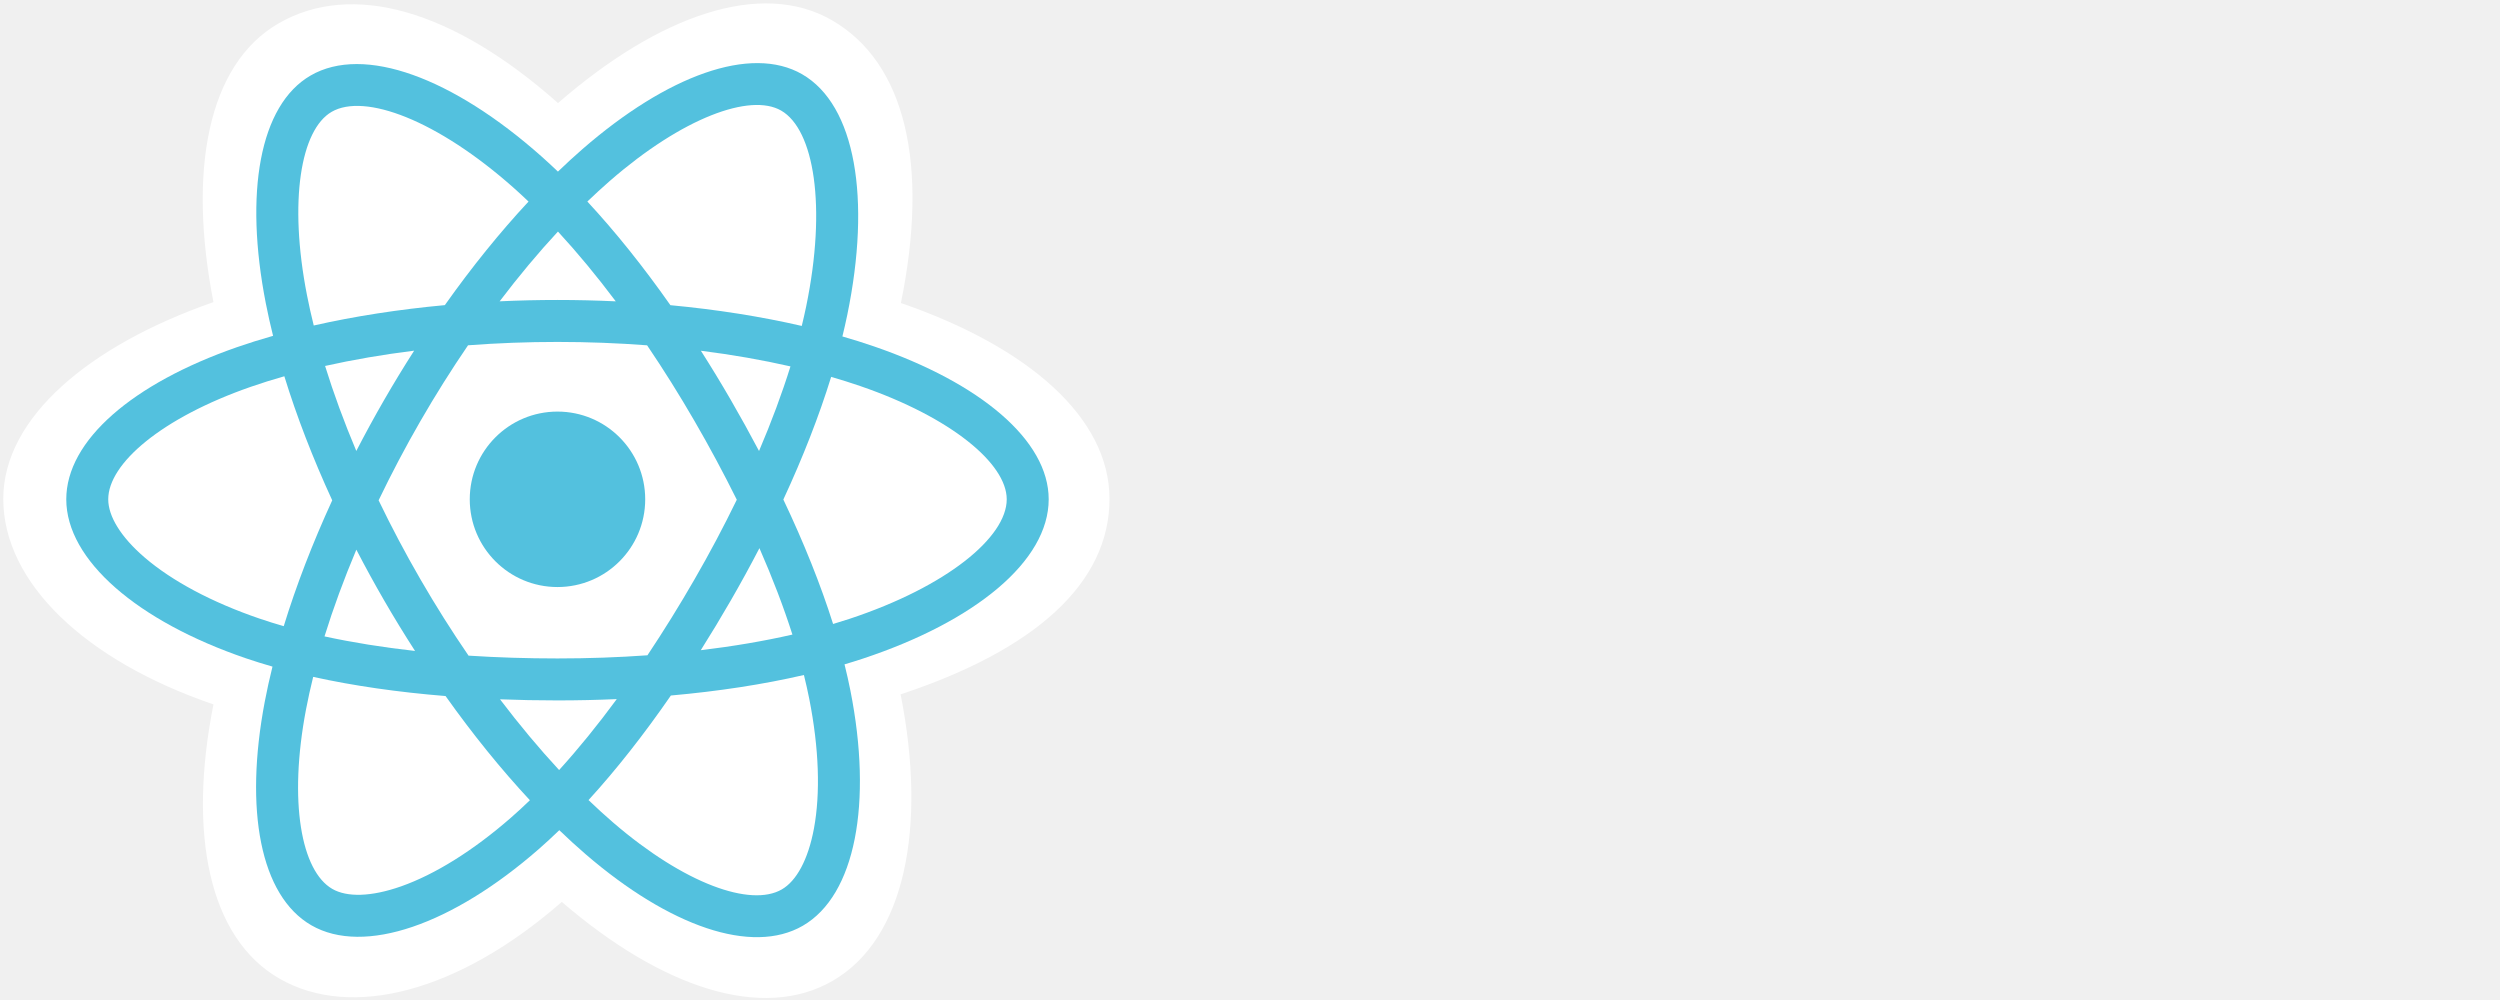
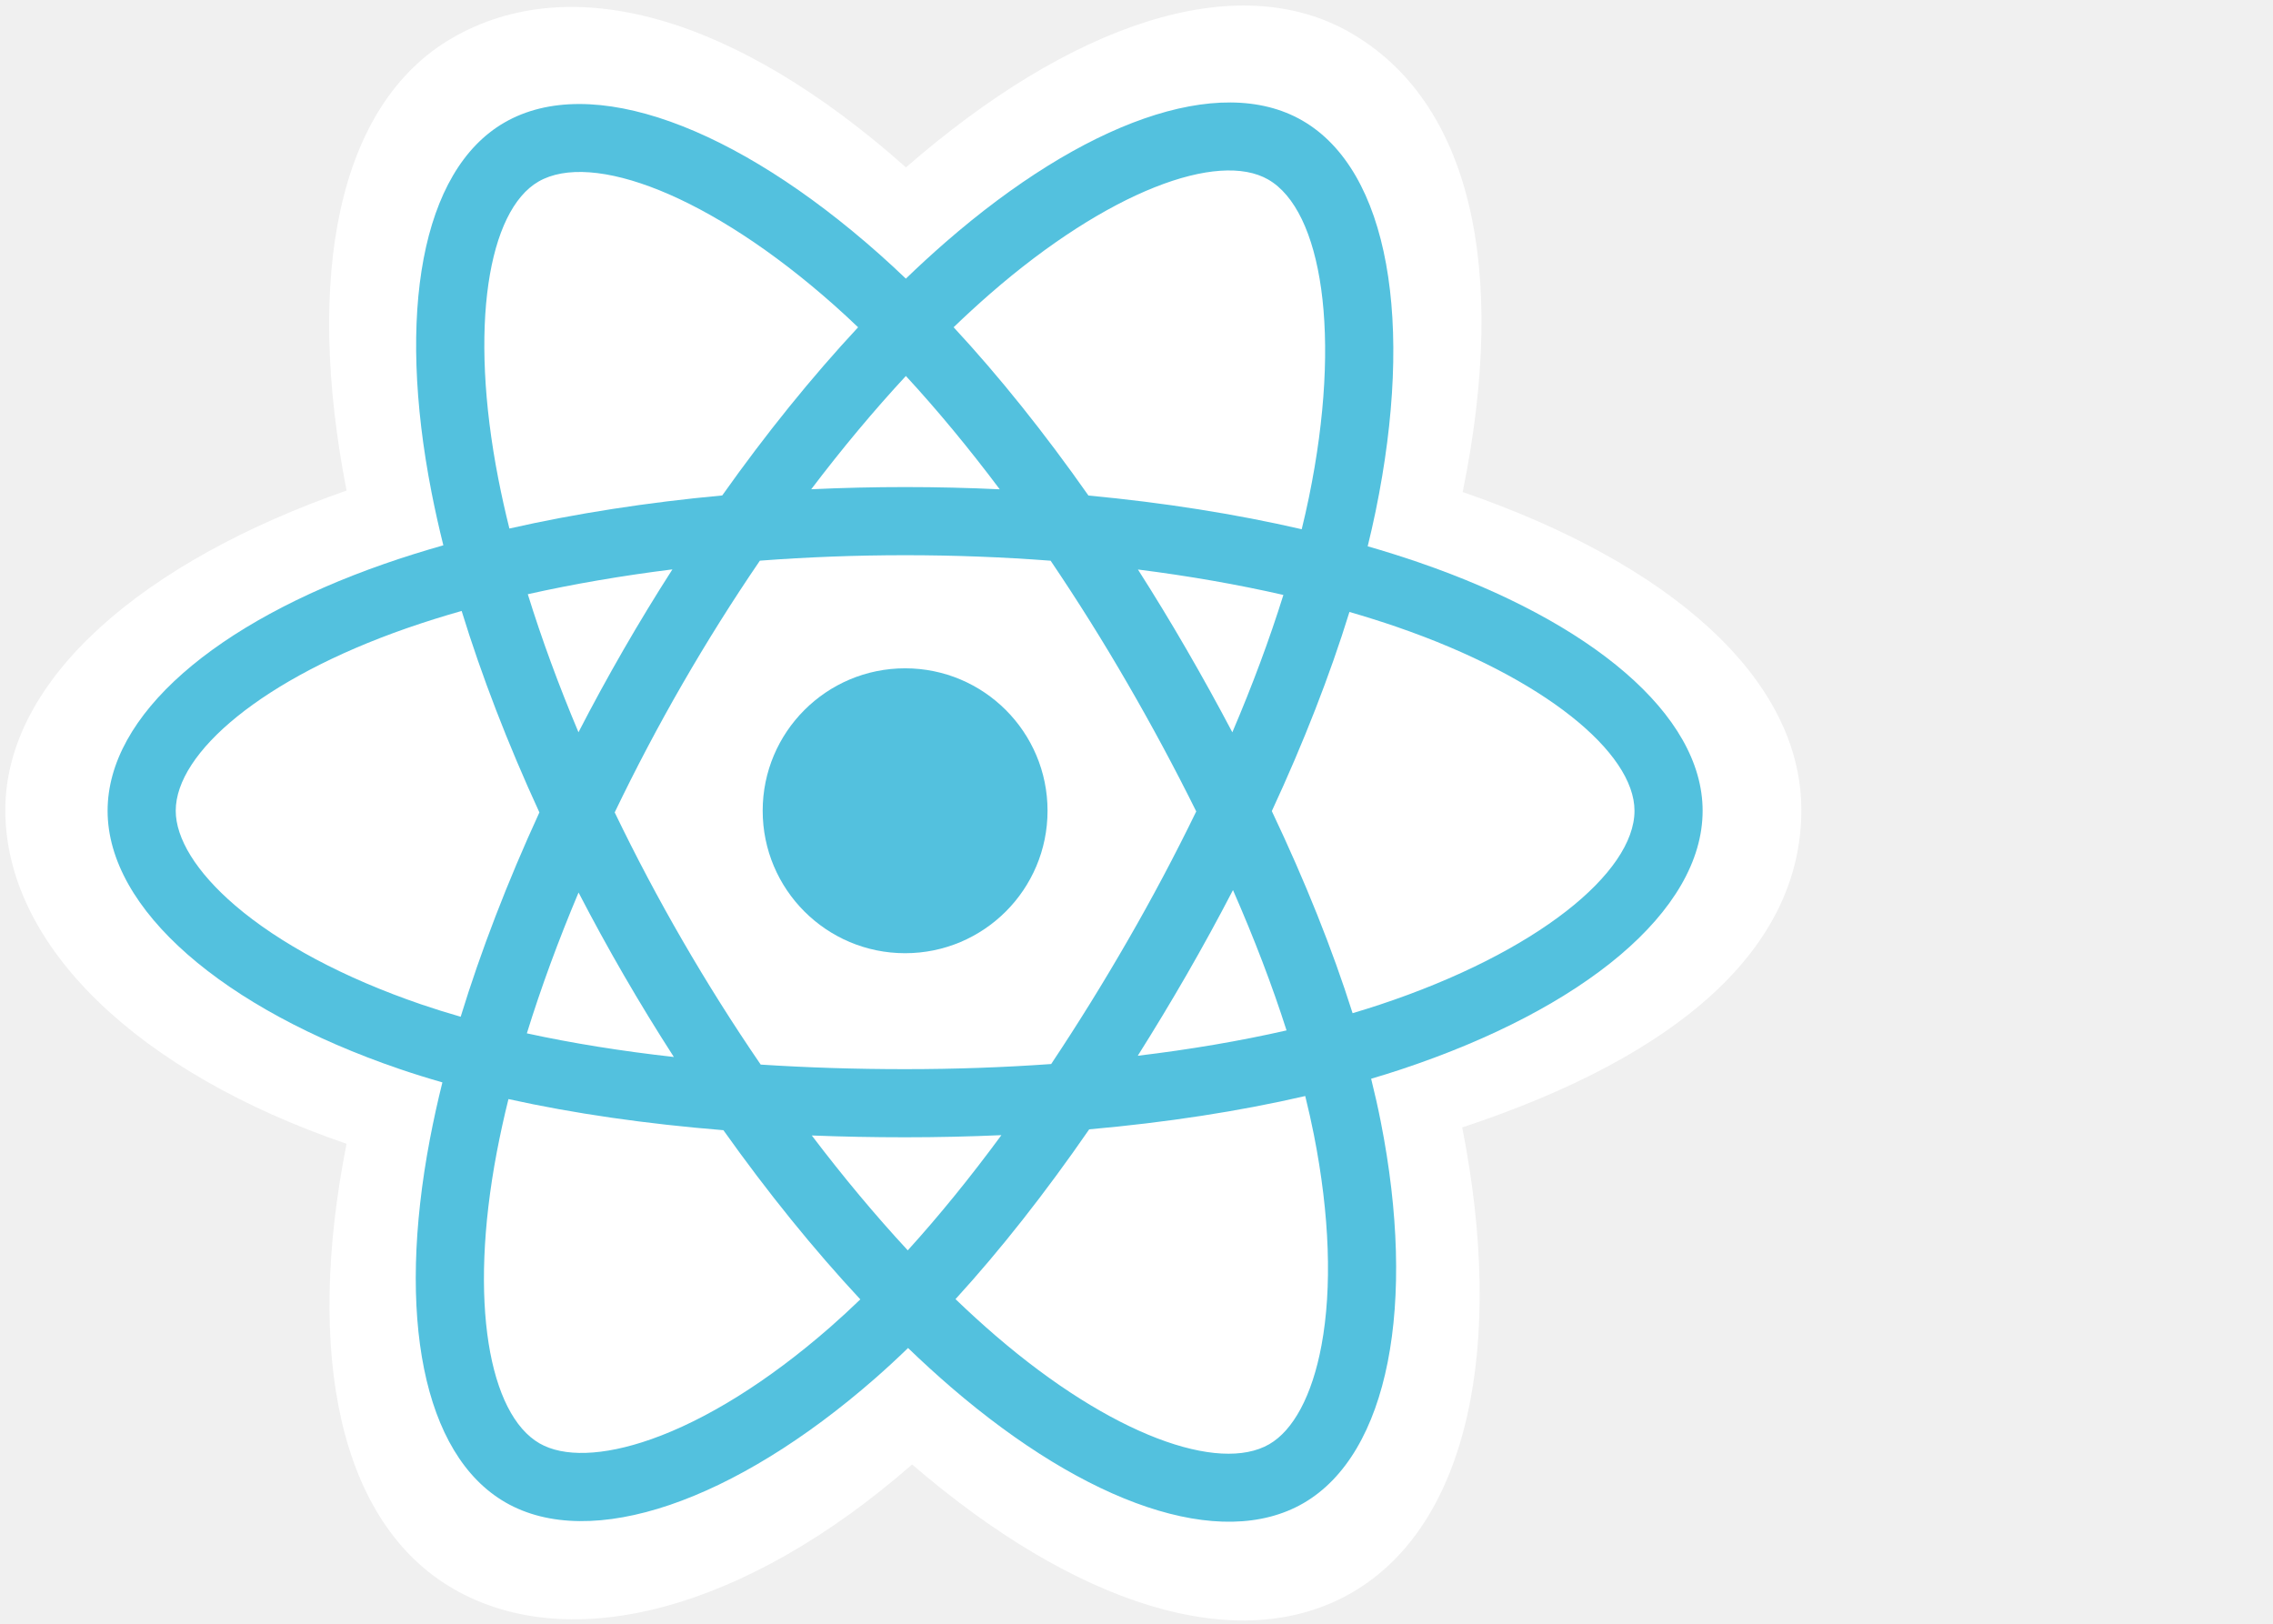
- <svg xmlns="http://www.w3.org/2000/svg" width="500" height="200" viewBox="0 0 256 230" preserveAspectRatio="xMinYMin meet">
+ <svg xmlns="http://www.w3.org/2000/svg" width="700" height="500" viewBox="0 0 256 230" preserveAspectRatio="xMinYMin meet">
  <path d="M.754 114.75c0 19.215 18.763 37.152 48.343 47.263-5.907 29.737-1.058 53.706 15.136 63.045 16.645 9.6 41.443 2.955 64.98-17.62 22.943 19.744 46.13 27.514 62.31 18.148 16.63-9.627 21.687-35.221 15.617-65.887 30.81-10.186 48.044-25.481 48.044-44.949 0-18.769-18.797-35.006-47.979-45.052 6.535-31.933.998-55.32-15.867-65.045-16.259-9.376-39.716-1.204-62.996 19.056C104.122 2.205 80.897-4.36 64.05 5.392 47.806 14.795 43.171 39.2 49.097 69.487 20.515 79.452.754 96.057.754 114.75z" fill="#FFF" />
  <path d="M201.025 79.674a151.364 151.364 0 0 0-7.274-2.292 137.5 137.5 0 0 0 1.124-4.961c5.506-26.728 1.906-48.26-10.388-55.348-11.787-6.798-31.065.29-50.535 17.233a151.136 151.136 0 0 0-5.626 5.163 137.573 137.573 0 0 0-3.744-3.458c-20.405-18.118-40.858-25.752-53.139-18.643-11.776 6.817-15.264 27.06-10.307 52.39a150.91 150.91 0 0 0 1.67 7.484c-2.894.822-5.689 1.698-8.363 2.63-23.922 8.34-39.2 21.412-39.2 34.97 0 14.004 16.4 28.05 41.318 36.566a128.44 128.44 0 0 0 6.11 1.91 147.813 147.813 0 0 0-1.775 8.067c-4.726 24.89-1.035 44.653 10.71 51.428 12.131 6.995 32.491-.195 52.317-17.525 1.567-1.37 3.14-2.823 4.715-4.346a148.34 148.34 0 0 0 6.108 5.573c19.204 16.525 38.17 23.198 49.905 16.405 12.12-7.016 16.058-28.247 10.944-54.078-.39-1.973-.845-3.988-1.355-6.04 1.43-.422 2.833-.858 4.202-1.312 25.904-8.582 42.757-22.457 42.757-36.648 0-13.607-15.77-26.767-40.174-35.168z" fill="#53C1DE" />
  <path d="M195.406 142.328c-1.235.409-2.503.804-3.795 1.187-2.86-9.053-6.72-18.68-11.442-28.625 4.507-9.71 8.217-19.213 10.997-28.208 2.311.67 4.555 1.375 6.717 2.12 20.91 7.197 33.664 17.84 33.664 26.04 0 8.735-13.775 20.075-36.14 27.486zm-9.28 18.389c2.261 11.422 2.584 21.749 1.086 29.822-1.346 7.254-4.052 12.09-7.398 14.027-7.121 4.122-22.35-1.236-38.772-15.368-1.883-1.62-3.78-3.35-5.682-5.18 6.367-6.964 12.73-15.06 18.94-24.05 10.924-.969 21.244-2.554 30.603-4.717.46 1.86.87 3.683 1.223 5.466zm-93.85 43.137c-6.957 2.457-12.498 2.527-15.847.596-7.128-4.11-10.09-19.98-6.049-41.265a138.507 138.507 0 0 1 1.65-7.502c9.255 2.047 19.5 3.52 30.45 4.408 6.251 8.797 12.798 16.883 19.396 23.964a118.863 118.863 0 0 1-4.305 3.964c-8.767 7.664-17.552 13.1-25.294 15.835zm-32.593-61.58c-11.018-3.766-20.117-8.66-26.354-14-5.604-4.8-8.434-9.565-8.434-13.432 0-8.227 12.267-18.722 32.726-25.855a139.276 139.276 0 0 1 7.777-2.447c2.828 9.197 6.537 18.813 11.013 28.537-4.534 9.869-8.296 19.638-11.15 28.943a118.908 118.908 0 0 1-5.578-1.746zm10.926-74.37c-4.247-21.703-1.427-38.074 5.67-42.182 7.56-4.376 24.275 1.864 41.893 17.507 1.126 1 2.257 2.047 3.39 3.13-6.564 7.049-13.051 15.074-19.248 23.82-10.627.985-20.8 2.567-30.152 4.686a141.525 141.525 0 0 1-1.553-6.962zm97.467 24.067a306.982 306.982 0 0 0-6.871-11.3c7.21.91 14.117 2.12 20.603 3.601-1.947 6.241-4.374 12.767-7.232 19.457a336.42 336.42 0 0 0-6.5-11.758zm-39.747-38.714c4.452 4.823 8.911 10.209 13.297 16.052a284.245 284.245 0 0 0-26.706-.006c4.39-5.789 8.887-11.167 13.409-16.046zm-40.002 38.78a285.24 285.24 0 0 0-6.378 11.685c-2.811-6.667-5.216-13.222-7.18-19.552 6.447-1.443 13.322-2.622 20.485-3.517a283.79 283.79 0 0 0-6.927 11.384zm7.133 57.683c-7.4-.826-14.379-1.945-20.824-3.348 1.995-6.442 4.453-13.138 7.324-19.948a283.494 283.494 0 0 0 6.406 11.692 285.27 285.27 0 0 0 7.094 11.604zm33.136 27.389c-4.575-4.937-9.138-10.397-13.595-16.27 4.326.17 8.737.256 13.22.256 4.606 0 9.159-.103 13.64-.303-4.4 5.98-8.843 11.448-13.265 16.317zm46.072-51.032c3.02 6.884 5.566 13.544 7.588 19.877-6.552 1.495-13.625 2.699-21.078 3.593a337.537 337.537 0 0 0 6.937-11.498 306.632 306.632 0 0 0 6.553-11.972zm-14.915 7.15a316.478 316.478 0 0 1-10.84 17.49c-6.704.479-13.632.726-20.692.726-7.031 0-13.871-.219-20.458-.646A273.798 273.798 0 0 1 96.72 133.28a271.334 271.334 0 0 1-9.64-18.206 273.864 273.864 0 0 1 9.611-18.216v.002a271.252 271.252 0 0 1 10.956-17.442c6.72-.508 13.61-.774 20.575-.774 6.996 0 13.895.268 20.613.78a290.704 290.704 0 0 1 10.887 17.383 316.418 316.418 0 0 1 9.741 18.13 290.806 290.806 0 0 1-9.709 18.29zm19.913-107.792c7.566 4.364 10.509 21.961 5.755 45.038a127.525 127.525 0 0 1-1.016 4.492c-9.374-2.163-19.554-3.773-30.212-4.773-6.209-8.841-12.642-16.88-19.1-23.838a141.92 141.92 0 0 1 5.196-4.766c16.682-14.518 32.273-20.25 39.377-16.153z" fill="#FFF" />
  <path d="M128.221 94.665c11.144 0 20.177 9.034 20.177 20.177 0 11.144-9.033 20.178-20.177 20.178-11.143 0-20.177-9.034-20.177-20.178 0-11.143 9.034-20.177 20.177-20.177" fill="#53C1DE" />
</svg>
